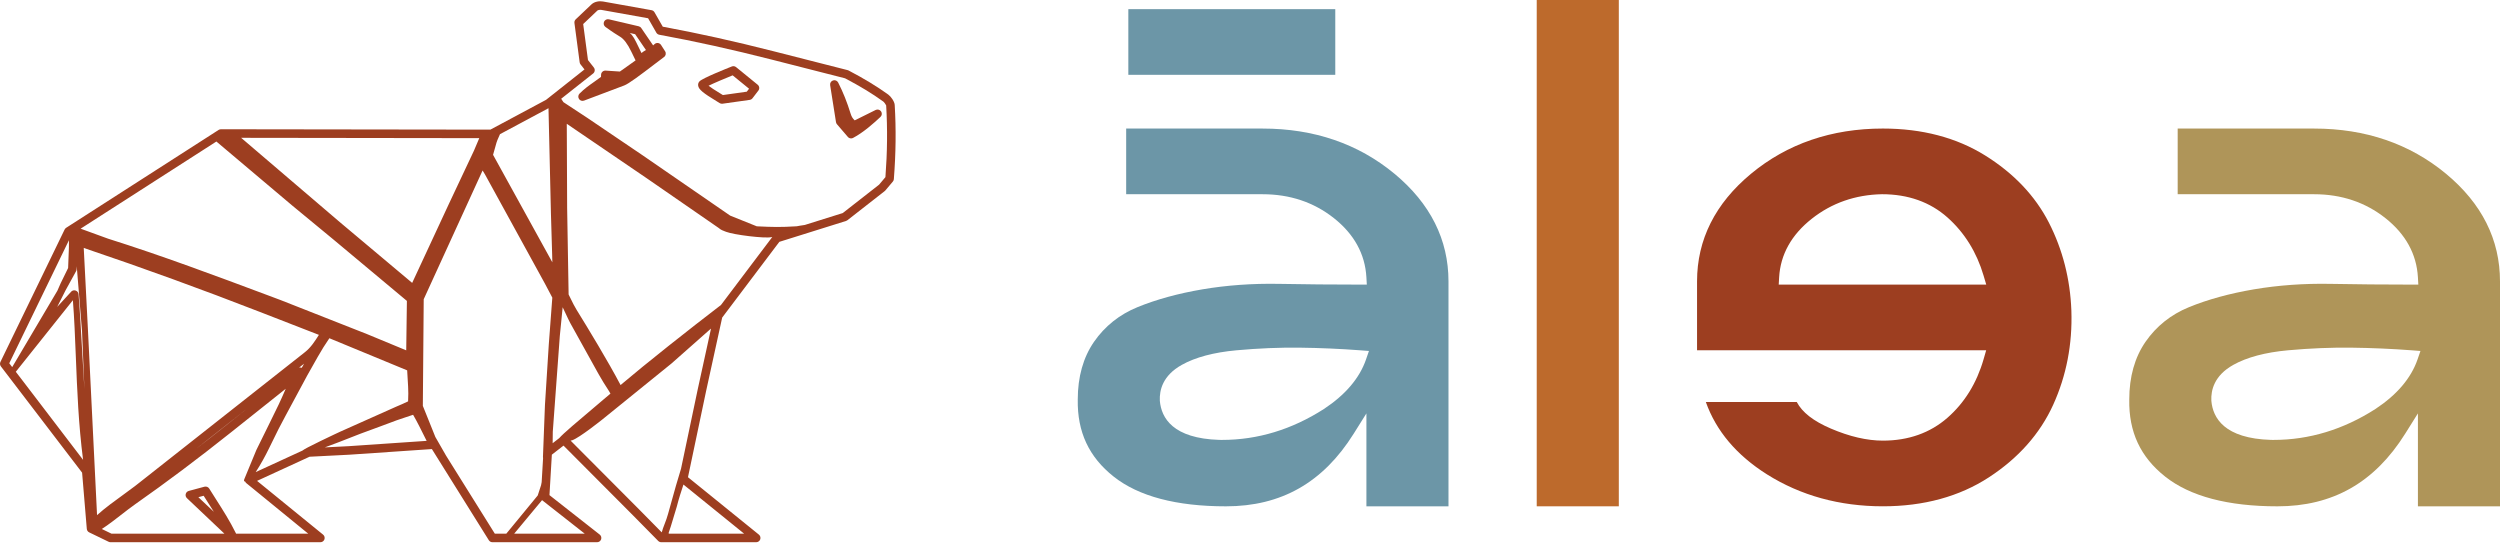
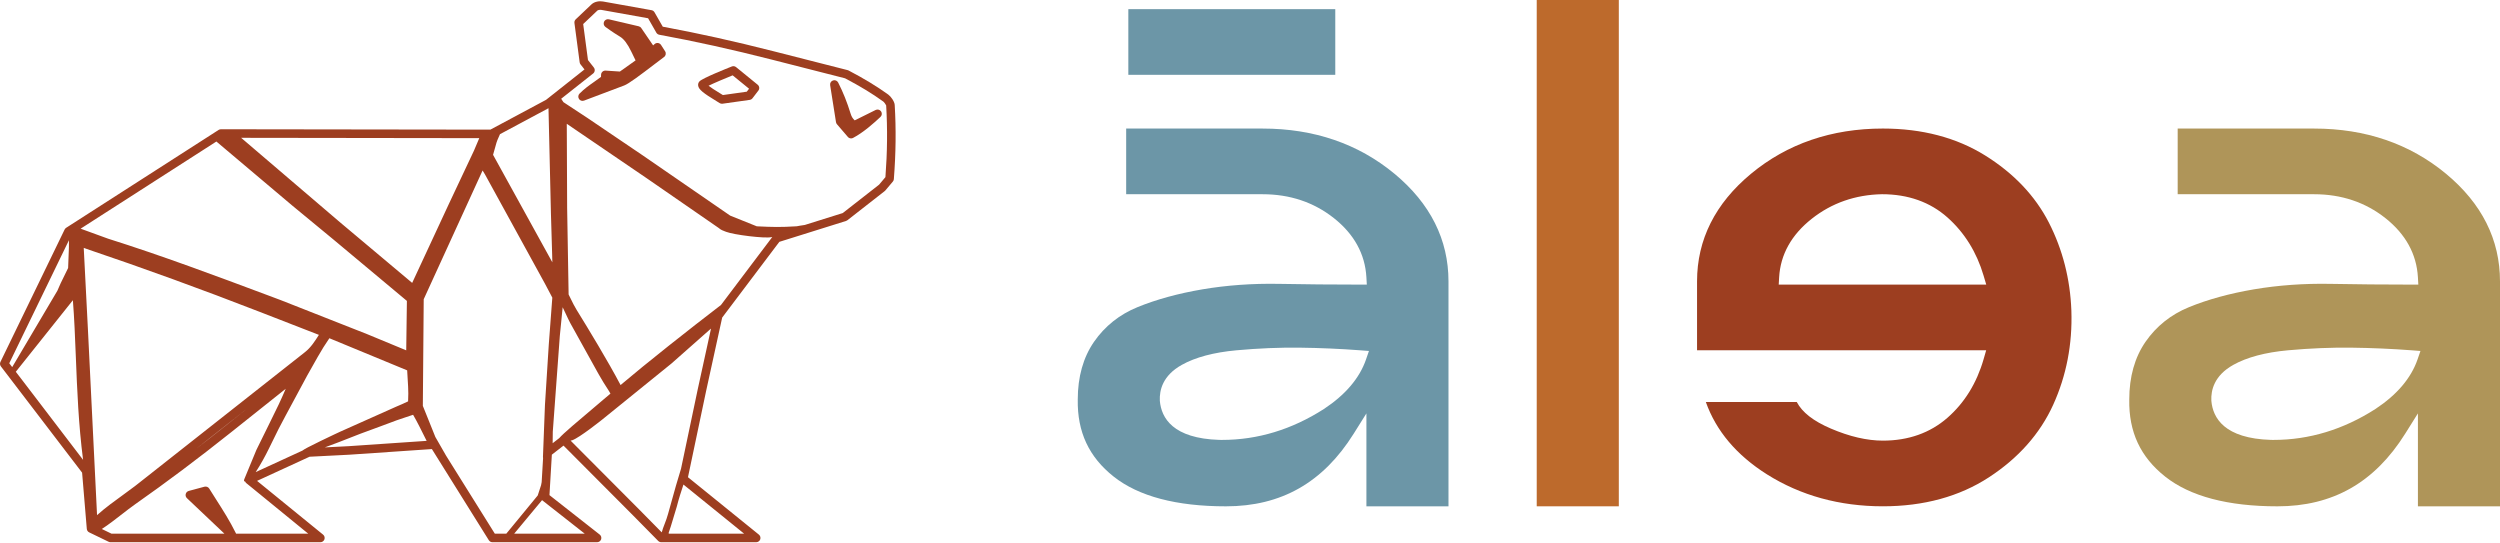
<svg xmlns="http://www.w3.org/2000/svg" id="Camada_1" data-name="Camada 1" viewBox="0 0 3448.89 748.01">
  <defs>
    <style>
      .cls-1 {
        fill: #af9559;
      }

      .cls-2 {
        fill: #9d3e20;
      }

      .cls-3 {
        fill: #6c96a7;
      }

      .cls-4 {
        fill: #bd6a2c;
      }
    </style>
  </defs>
  <g>
    <path class="cls-4" style="fill:#9d3e20" d="M1015.49,92.62c-1.65-1.36-3.91-1.71-5.89-.92-6.68,2.64-40.23,16.04-44.53,20.47-1.54,1.58-2.22,3.67-1.94,5.88.68,5.26,6.55,10.2,26.54,22.24,1.41.85,2.48,1.48,2.96,1.82.98.67,2.13,1.03,3.33,1.03.27,0,.55-.02.82-.06l37.47-5.28c1.54-.22,2.91-1.01,3.86-2.25l8.08-10.55c1.95-2.54,1.53-6.12-.95-8.14l-29.75-24.24ZM1033.37,122.38l-3.14,4.1-32.97,4.65-1.89-1.15c-9.75-5.87-15.04-9.48-17.88-11.7,7.58-3.72,22.81-10.16,33.23-14.34l22.65,18.45Z" />
-     <path class="cls-4" style="fill:#9d3e20" d="M1234.3,144.7c-.33-4.94-5.54-11.81-8.85-14.19-15.91-11.46-33.31-22.03-54.77-33.26-.4-.21-.83-.38-1.28-.49l-101.46-25.87c-54.84-13.98-105.1-25.13-153.62-34.07l-11.4-19.9c-.87-1.52-2.35-2.56-4.07-2.87l-67.04-11.99c-4.86-.86-11.62.03-15.8,3.97l-21.76,20.63c-1.37,1.3-2.04,3.18-1.79,5.05l7.21,54.25c.14,1.04.55,2.03,1.2,2.86l5.46,6.96-53.05,41.96-76.75,41.09-371.75-.52c-1.13,0-2.24.32-3.18.93l-210.33,135.02c-.91.58-1.65,1.41-2.12,2.39L.6,499.28c-.98,2.01-.74,4.37.62,6.16l112.05,146.61,6.47,77.58c.17,2.06,1.44,3.91,3.3,4.81l26.86,12.99c.79.39,1.68.59,2.57.59h289.54c2.5,0,4.73-1.58,5.56-3.93.83-2.36.08-4.99-1.86-6.54l-91.09-74.15,72.43-33.31,54.57-2.78,114.19-7.79,78.54,125.73c1.09,1.74,2.95,2.77,5,2.77h144.36c2.51,0,4.75-1.59,5.57-3.97.82-2.37.04-5.01-1.93-6.55l-69.33-54.45,3.29-55.82,16.09-12.48,95.74,96.11,34.9,35.4c1.1,1.12,2.63,1.76,4.2,1.76h130.99c2.49,0,4.72-1.58,5.55-3.93.83-2.34.09-4.97-1.85-6.54l-97.83-79.2,25.09-119.25,22.1-100.99,78.84-104.47,92.04-28.82c.68-.21,1.3-.54,1.86-.98l51.48-40.23c.33-.26.62-.54.87-.84l10.37-12.3c.8-.94,1.27-2.1,1.37-3.34,2.78-35.58,3.17-69.08,1.18-102.42ZM806.68,736.23h-97.35c.13-.15.26-.3.39-.45l38.09-45.83c.16.16.33.31.51.45l58.36,45.83ZM682.63,736.23l-67.34-107.78c-2.07-3.76-5.39-9.52-10.59-18.49-2.21-3.82-3.89-6.7-4.12-7.15l-17.25-42.89,1.21-147.12,81.23-177.62,3.27,5.4,82.71,150.69,10.2,19.32-4.88,64.85-5.27,83.21-2.77,71.95c-.04.46.03.88.19,1.24l-1.96,33.28-.85,4.32-4.57,14.06-43.38,52.75h-15.84ZM280.95,683.94c2.42,3.86,4.86,7.67,7.36,11.59,2.22,3.47,4.47,7,6.71,10.56l-2.19-2.08-19.19-18.11,7.31-1.96ZM282.1,671.43l-21.72,5.84c-2.05.56-3.65,2.19-4.17,4.25-.52,2.07.12,4.26,1.67,5.72l51.72,49h-155.77l-13.37-6.47c8.79-5.57,20.98-15.08,29.67-21.86,2.77-2.16,5.13-4,6.8-5.25,3.16-2.38,6.33-4.77,9.64-7.09,43.01-30.16,86.15-62.52,131.89-98.94l75.74-60.32c-8.17,18.86-9.74,22.05-23.8,50.51-4.24,8.59-9.61,19.48-16.71,33.91l-16.45,39.77c-.32.51-.49,1.04-.51,1.42l-.11,1.88,1.51.44c.37.89.95,1.68,1.72,2.31l81.55,66.58,3.87,3.11h-99.61c-.09-.27-.2-.54-.33-.8-8.42-16.98-17.49-31.19-27.11-46.26-3.18-4.99-6.39-10-9.58-15.16-1.37-2.2-3.98-3.23-6.53-2.58ZM340.46,564.04l-29.35,23.37c-14.27,11.36-28.28,22.33-42.12,32.96l71.46-56.32ZM419.47,501.77l-3.16,5.59c-.68-.26-1.39-.39-2.11-.39-.54,0-1.08.07-1.61.22l6.88-5.43ZM78.86,423.43l11.62-22.96,14.49-26.35c.43-.79.69-1.69.72-2.59l.18-4.23,7.28,89.61,3.3,80c-1.21-18.83-2.27-37.7-3.28-55.72-1.56-27.92-3.04-54.3-4.81-75.28-.2-2.33-1.75-4.32-3.96-5.08-.61-.21-1.25-.32-1.91-.32-1.65,0-3.23.7-4.34,1.91l-19.29,21.01ZM119.69,343.47c79.8,26.99,157.96,55.42,238.95,86.89l81.3,31.6c-5.7,9.04-11.21,17.52-19.12,23.75l-228.58,180.16-6.08,4.76c-3.77,2.95-8.81,6.59-14.64,10.81-12.34,8.93-26.83,19.41-37.64,29.22l-12.5-254.5-5.86-114.21c1.31.5,2.67.99,4.17,1.5ZM370.46,619.89c12.68-26.19,16.15-32.75,23.47-46.34l29.89-55.51,14.43-25.57c5.18-9.18,10.33-17.44,16.14-25.86l107.32,44.32,1.31,22.48c.36,6.12.35,12.6-.03,20.3-5.5,2.7-10.83,4.96-16.63,7.41l-76.95,34.37c-.88.38-13.95,6.47-27.07,12.86-15.97,7.79-22.58,11.26-25.16,13.29l-64.41,29.63c6.86-10.51,13.68-23.12,17.68-31.38ZM787.48,412.4c-.99-2.02-1.99-4.07-3.04-6.15l-2.03-119.09-.51-116.39,110.74,75.44,98.77,68.25c2.96,2.66,6.25,3.85,8.88,4.81l1.56.58c10.15,3.97,53.17,9.47,62.55,7.27l1-.16-70.78,93.79c-44.02,33.69-102.84,80.19-138.51,110.43-17.55-33.29-44.89-78.27-60.67-103.77-3.03-4.89-5.42-9.8-7.96-15.01ZM1099.74,312.02c-.44.09-.66.14-.92.17-23.1,1.37-31.66,1.1-54.78.02l-36.72-14.76-120.08-82.72-77.22-52.26-32.71-21.52c-.33-.33-1.26-1.81-1.87-2.79-.45-.72-.86-1.37-1.24-1.95l44.05-34.8c2.54-2.01,2.97-5.71.98-8.26l-8.09-10.32-6.6-49.68,19.58-18.56c.71-.67,3.2-1.35,5.62-.92l64.33,11.51,11.39,19.89c.87,1.51,2.35,2.55,4.05,2.86,49.12,8.98,99.98,20.23,155.51,34.39l100.79,25.71c20.66,10.84,37.43,21.03,52.74,32.07,1.33.96,3.75,4.57,3.98,5.38,1.91,32.2,1.58,64.55-1.03,98.88l-8.75,10.39-50.15,39.19-52.32,16.39c-6.96,1-9.35,1.49-10.55,1.74ZM760,293.14l1.75,58.97c.09,3.04.18,6.35.23,9.77l-81.77-148.29c4.71-17.64,5.36-19.07,7.42-23.63.57-1.26,1.24-2.75,2.12-4.85l66.92-35.83,3.34,143.85ZM655.06,205c-.64,1.52-1.07,2.55-1.15,2.73l-34.61,73.48-50.68,109.06-100-83.98-135.94-116.16,328.5.46c-1.31,2.98-3.22,7.5-6.12,14.41ZM460.02,330.47l101.31,84.64-.92,68.19-54.07-22.39-119.09-46.9-17.73-6.64c-71.8-26.87-146.05-54.64-220.55-78.15l-37.75-13.75,187.29-120.24,104.67,88.35,56.84,46.89ZM95.11,331.37c-.02,1.66-.02,3.47-.02,5.46,0,2.12,0,3.82-.03,4.64l-1.08,28.25-10.31,21.09s-1.17,2.66-2.34,5.3l-2.16,4.95-62.34,105.36-4.04-5.27,82.33-169.77ZM100.54,414.18c1.96,24.64,2.99,50.71,4.08,78.19,1.81,45.78,3.68,93,9.99,142.01l-83.18-108.95-9.63-12.54,78.74-98.72ZM448.06,617.21c11.43-4.14,21.68-8.13,21.9-8.22,19.05-7.62,35.93-14.03,53.11-20.16,4.04-1.44,8.22-3.02,12.46-4.63,7.62-2.89,15.5-5.87,23.07-8.22l11.29-3.76c5.48,9.35,11.51,21.55,16.41,31.47l.65,1.32c.62,1.26,1.14,2.32,1.64,3.18l-107.67,7.34-32.86,1.68ZM762.61,595.48l9.7-132.15,3.92-39.46c1.29,2.67,2.71,5.7,4.11,8.69,2.56,5.46,4.98,10.61,6.45,13.27l38.9,70.1c4.47,8.06,8.76,14.79,14.34,23.41.11.18.48.81.99,1.71.4.69.78,1.35,1.14,1.96l-9.64,8.15c-39.32,33.21-55.24,46.66-61.01,53.23l-9.1,7.06.19-15.97ZM789.38,607.37c10.19-3.49,41.77-28.83,42.07-29.08l94.93-76.86,53.59-47.38c.3-.22.61-.45.91-.69l-18.22,83.26-23.15,110.04c-1.8,6.38-4.1,14.13-7.05,23.54l-10.82,38.71c-1.22,4.73-3,9.35-4.71,13.83-1.56,4.05-3.06,7.98-4.02,11.69l-31.41-31.86-94.37-94.74c.72-.03,1.47-.18,2.25-.44ZM922.49,734.88c.67-1.92,1.57-4.63,2.86-8.48l8.34-27.55c2.66-10.62,6.15-21.23,8.95-29.75.07-.22.14-.43.21-.64l83.73,67.78h-104.04c0-.07,0-.14,0-.22l-.05-1.13Z" />
+     <path class="cls-4" style="fill:#9d3e20" d="M1234.3,144.7c-.33-4.94-5.54-11.81-8.85-14.19-15.91-11.46-33.31-22.03-54.77-33.26-.4-.21-.83-.38-1.28-.49l-101.46-25.87c-54.84-13.98-105.1-25.13-153.62-34.07l-11.4-19.9c-.87-1.52-2.35-2.56-4.07-2.87l-67.04-11.99c-4.86-.86-11.62.03-15.8,3.97l-21.76,20.63c-1.37,1.3-2.04,3.18-1.79,5.05l7.21,54.25c.14,1.04.55,2.03,1.2,2.86l5.46,6.96-53.05,41.96-76.75,41.09-371.75-.52c-1.13,0-2.24.32-3.18.93l-210.33,135.02c-.91.58-1.65,1.41-2.12,2.39L.6,499.28c-.98,2.01-.74,4.37.62,6.16l112.05,146.61,6.47,77.58c.17,2.06,1.44,3.91,3.3,4.81l26.86,12.99c.79.39,1.68.59,2.57.59h289.54c2.5,0,4.73-1.58,5.56-3.93.83-2.36.08-4.99-1.86-6.54l-91.09-74.15,72.43-33.31,54.57-2.78,114.19-7.79,78.54,125.73c1.09,1.74,2.95,2.77,5,2.77h144.36c2.51,0,4.75-1.59,5.57-3.97.82-2.37.04-5.01-1.93-6.55l-69.33-54.45,3.29-55.82,16.09-12.48,95.74,96.11,34.9,35.4c1.1,1.12,2.63,1.76,4.2,1.76h130.99c2.49,0,4.72-1.58,5.55-3.93.83-2.34.09-4.97-1.85-6.54l-97.83-79.2,25.09-119.25,22.1-100.99,78.84-104.47,92.04-28.82c.68-.21,1.3-.54,1.86-.98l51.48-40.23c.33-.26.62-.54.87-.84l10.37-12.3c.8-.94,1.27-2.1,1.37-3.34,2.78-35.58,3.17-69.08,1.18-102.42ZM806.68,736.23h-97.35c.13-.15.26-.3.39-.45l38.09-45.83c.16.16.33.31.51.45l58.36,45.83ZM682.63,736.23l-67.34-107.78c-2.07-3.76-5.39-9.52-10.59-18.49-2.21-3.82-3.89-6.7-4.12-7.15l-17.25-42.89,1.21-147.12,81.23-177.62,3.27,5.4,82.71,150.69,10.2,19.32-4.88,64.85-5.27,83.21-2.77,71.95c-.04.46.03.88.19,1.24l-1.96,33.28-.85,4.32-4.57,14.06-43.38,52.75h-15.84ZM282.1,671.43l-21.72,5.84c-2.05.56-3.65,2.19-4.17,4.25-.52,2.07.12,4.26,1.67,5.72l51.72,49h-155.77l-13.37-6.47c8.79-5.57,20.98-15.08,29.67-21.86,2.77-2.16,5.13-4,6.8-5.25,3.16-2.38,6.33-4.77,9.64-7.09,43.01-30.16,86.15-62.52,131.89-98.94l75.74-60.32c-8.17,18.86-9.74,22.05-23.8,50.51-4.24,8.59-9.61,19.48-16.71,33.91l-16.45,39.77c-.32.51-.49,1.04-.51,1.42l-.11,1.88,1.51.44c.37.89.95,1.68,1.72,2.31l81.55,66.58,3.87,3.11h-99.61c-.09-.27-.2-.54-.33-.8-8.42-16.98-17.49-31.19-27.11-46.26-3.18-4.99-6.39-10-9.58-15.16-1.37-2.2-3.98-3.23-6.53-2.58ZM340.46,564.04l-29.35,23.37c-14.27,11.36-28.28,22.33-42.12,32.96l71.46-56.32ZM119.69,343.47c79.8,26.99,157.96,55.42,238.95,86.89l81.3,31.6c-5.7,9.04-11.21,17.52-19.12,23.75l-228.58,180.16-6.08,4.76c-3.77,2.95-8.81,6.59-14.64,10.81-12.34,8.93-26.83,19.41-37.64,29.22l-12.5-254.5-5.86-114.21c1.31.5,2.67.99,4.17,1.5ZM370.46,619.89c12.68-26.19,16.15-32.75,23.47-46.34l29.89-55.51,14.43-25.57c5.18-9.18,10.33-17.44,16.14-25.86l107.32,44.32,1.31,22.48c.36,6.12.35,12.6-.03,20.3-5.5,2.7-10.83,4.96-16.63,7.41l-76.95,34.37c-.88.38-13.95,6.47-27.07,12.86-15.97,7.79-22.58,11.26-25.16,13.29l-64.41,29.63c6.86-10.51,13.68-23.12,17.68-31.38ZM787.48,412.4c-.99-2.02-1.99-4.07-3.04-6.15l-2.03-119.09-.51-116.39,110.74,75.44,98.77,68.25c2.96,2.66,6.25,3.85,8.88,4.81l1.56.58c10.15,3.97,53.17,9.47,62.55,7.27l1-.16-70.78,93.79c-44.02,33.69-102.84,80.19-138.51,110.43-17.55-33.29-44.89-78.27-60.67-103.77-3.03-4.89-5.42-9.8-7.96-15.01ZM1099.74,312.02c-.44.09-.66.14-.92.17-23.1,1.37-31.66,1.1-54.78.02l-36.72-14.76-120.08-82.72-77.22-52.26-32.71-21.52c-.33-.33-1.26-1.81-1.87-2.79-.45-.72-.86-1.37-1.24-1.95l44.05-34.8c2.54-2.01,2.97-5.71.98-8.26l-8.09-10.32-6.6-49.68,19.58-18.56c.71-.67,3.2-1.35,5.62-.92l64.33,11.51,11.39,19.89c.87,1.51,2.35,2.55,4.05,2.86,49.12,8.98,99.98,20.23,155.51,34.39l100.79,25.71c20.66,10.84,37.43,21.03,52.74,32.07,1.33.96,3.75,4.57,3.98,5.38,1.91,32.2,1.58,64.55-1.03,98.88l-8.75,10.39-50.15,39.19-52.32,16.39c-6.96,1-9.35,1.49-10.55,1.74ZM760,293.14l1.75,58.97c.09,3.04.18,6.35.23,9.77l-81.77-148.29c4.71-17.64,5.36-19.07,7.42-23.63.57-1.26,1.24-2.75,2.12-4.85l66.92-35.83,3.34,143.85ZM655.06,205c-.64,1.52-1.07,2.55-1.15,2.73l-34.61,73.48-50.68,109.06-100-83.98-135.94-116.16,328.5.46c-1.31,2.98-3.22,7.5-6.12,14.41ZM460.02,330.47l101.31,84.64-.92,68.19-54.07-22.39-119.09-46.9-17.73-6.64c-71.8-26.87-146.05-54.64-220.55-78.15l-37.75-13.75,187.29-120.24,104.67,88.35,56.84,46.89ZM95.11,331.37c-.02,1.66-.02,3.47-.02,5.46,0,2.12,0,3.82-.03,4.64l-1.08,28.25-10.31,21.09s-1.17,2.66-2.34,5.3l-2.16,4.95-62.34,105.36-4.04-5.27,82.33-169.77ZM100.54,414.18c1.96,24.64,2.99,50.71,4.08,78.19,1.81,45.78,3.68,93,9.99,142.01l-83.18-108.95-9.63-12.54,78.74-98.72ZM448.06,617.21c11.43-4.14,21.68-8.13,21.9-8.22,19.05-7.62,35.93-14.03,53.11-20.16,4.04-1.44,8.22-3.02,12.46-4.63,7.62-2.89,15.5-5.87,23.07-8.22l11.29-3.76c5.48,9.35,11.51,21.55,16.41,31.47l.65,1.32c.62,1.26,1.14,2.32,1.64,3.18l-107.67,7.34-32.86,1.68ZM762.61,595.48l9.7-132.15,3.92-39.46c1.29,2.67,2.71,5.7,4.11,8.69,2.56,5.46,4.98,10.61,6.45,13.27l38.9,70.1c4.47,8.06,8.76,14.79,14.34,23.41.11.18.48.81.99,1.71.4.69.78,1.35,1.14,1.96l-9.64,8.15c-39.32,33.21-55.24,46.66-61.01,53.23l-9.1,7.06.19-15.97ZM789.38,607.37c10.19-3.49,41.77-28.83,42.07-29.08l94.93-76.86,53.59-47.38c.3-.22.61-.45.91-.69l-18.22,83.26-23.15,110.04c-1.8,6.38-4.1,14.13-7.05,23.54l-10.82,38.71c-1.22,4.73-3,9.35-4.71,13.83-1.56,4.05-3.06,7.98-4.02,11.69l-31.41-31.86-94.37-94.74c.72-.03,1.47-.18,2.25-.44ZM922.49,734.88c.67-1.92,1.57-4.63,2.86-8.48l8.34-27.55c2.66-10.62,6.15-21.23,8.95-29.75.07-.22.14-.43.21-.64l83.73,67.78h-104.04c0-.07,0-.14,0-.22l-.05-1.13Z" />
    <path class="cls-4" style="fill:#9d3e20" d="M1174.12,190.94c.96,0,1.88-.23,2.72-.67,14.25-7.42,29.83-21.36,37.84-29.01,2.13-2.02,2.45-5.24.76-7.65-1.66-2.37-4.87-3.18-7.44-1.89l-28.9,14.34c-2.71-2.46-4.37-5.21-5.59-9.17-4.95-16.05-10.42-29.71-17.21-43.01-1.33-2.6-4.3-3.82-7.07-2.92-2.77.89-4.46,3.64-4,6.52l8.06,51.02c.17,1.07.64,2.07,1.35,2.9l15,17.47c1.12,1.31,2.75,2.06,4.47,2.06Z" />
-     <path class="cls-4" style="fill:#9d3e20" d="M911.92,61.99c-.94-1.46-2.47-2.42-4.24-2.66-1.73-.2-3.43.36-4.7,1.51l-1.96,1.79-16.38-23.96c-.83-1.22-2.08-2.08-3.52-2.42l-41.08-9.6c-2.71-.65-5.54.73-6.7,3.28-1.16,2.54-.37,5.57,1.89,7.22,9.85,7.18,16.16,11.03,20.33,13.57q7.73,4.72,15.24,20.27c1.63,3.39,3.59,7.45,6.01,12.35l-21.64,15.36-19.69-1.3c-1.63-.08-3.17.45-4.34,1.51-1.18,1.07-1.88,2.59-1.93,4.18l-.09,3c-3.09,2.38-6.26,4.6-9.46,6.84-6.72,4.71-13.67,9.59-20.17,16.21-1.95,1.99-2.25,5-.74,7.34,1.09,1.68,2.94,2.68,4.94,2.68.71,0,1.41-.13,2.08-.38l55.39-20.89c6.34-2.39,22.08-14.24,42.01-29.47l.66-.5c5.06-3.87,9.41-7.2,12.22-9.23,2.53-1.83,3.19-5.32,1.5-7.95l-5.63-8.77ZM891.12,69.01c-2.21,1.19-4.28,2.57-6.19,4.14-1.28-2.62-2.42-4.99-3.53-7.28-6.03-12.5-8.05-16.66-12.6-20.41l7.41,1.73,14.9,21.81Z" />
+     <path class="cls-4" style="fill:#9d3e20" d="M911.92,61.99c-.94-1.46-2.47-2.42-4.24-2.66-1.73-.2-3.43.36-4.7,1.51l-1.96,1.79-16.38-23.96c-.83-1.22-2.08-2.08-3.52-2.42l-41.08-9.6c-2.71-.65-5.54.73-6.7,3.28-1.16,2.54-.37,5.57,1.89,7.22,9.85,7.18,16.16,11.03,20.33,13.57q7.73,4.72,15.24,20.27c1.63,3.39,3.59,7.45,6.01,12.35l-21.64,15.36-19.69-1.3c-1.63-.08-3.17.45-4.34,1.51-1.18,1.07-1.88,2.59-1.93,4.18l-.09,3c-3.09,2.38-6.26,4.6-9.46,6.84-6.72,4.71-13.67,9.59-20.17,16.21-1.95,1.99-2.25,5-.74,7.34,1.09,1.68,2.94,2.68,4.94,2.68.71,0,1.41-.13,2.08-.38l55.39-20.89c6.34-2.39,22.08-14.24,42.01-29.47l.66-.5c5.06-3.87,9.41-7.2,12.22-9.23,2.53-1.83,3.19-5.32,1.5-7.95l-5.63-8.77Z" />
  </g>
  <path class="cls-3" d="M1998.27,698.48v-310.28c0-57.56-25.05-107.51-74.46-148.46-49.94-41.4-111.14-62.38-181.88-62.38h-188.32v90.59h188.32c37.48,0,70.47,11.04,98.05,32.8,28.08,22.16,43.23,49.68,45.05,81.79l.57,10.09h-10.1c-37.32,0-74.83-.35-111.48-1.03-36.33-.65-71.73,1.88-105.2,7.56-33.36,5.67-63.47,13.92-89.5,24.54-24.91,10.17-45.13,26.27-60.07,47.85-14.87,21.51-22.42,48.31-22.42,79.65-.79,44.59,15.42,79.31,49.55,106.3,34.37,27.21,86.47,41,154.85,41,76.32,0,133.95-32.74,176.18-100.08l17.63-28.12v128.2h113.23ZM1884.51,495.87c-8.91,25.83-28.49,48.85-58.19,68.41-44.13,28.3-91.29,42.6-140.31,42.6-1.2,0-2.39,0-3.59-.02-64.41-1.9-80.31-30.32-82.34-53.83l-.02-.35c-.7-14.39,3.98-34.62,30.23-49.29,18.82-10.52,44.23-17.29,75.52-20.14,30.29-2.75,59.76-3.98,87.55-3.63,27.86.36,55.73,1.58,82.84,3.62l12.34.93-4.04,11.7Z" />
  <rect class="cls-3" x="1556.6" y="12.63" width="285.49" height="90.59" />
  <rect class="cls-4" x="2120" width="113.24" height="698.48" />
  <path class="cls-2" d="M2437.51,654.33c46.45,29.29,100.28,44.14,160,44.14,56.38,0,105.6-13.45,146.28-39.97,40.72-26.54,70.55-60.18,88.66-100,18.27-40.13,26.72-83.86,25.12-129.99-1.58-43.47-12.05-84.37-31.11-121.56-18.91-36.88-48.53-68.05-88.06-92.61-39.49-24.55-86.89-37-140.89-37-70.75,0-131.94,20.99-181.88,62.38-49.41,40.96-74.46,90.9-74.46,148.46v95.02s398.88,0,398.88,0l-3.51,12.19c-9.53,33.07-26.31,60.29-49.88,80.91-23.95,20.96-53.94,31.58-89.14,31.58-21.84,0-45.99-5.61-71.77-16.66-24.06-10.29-39.53-22.33-47.01-36.64h-125.44c14.17,39.9,42.45,73.42,84.22,99.75ZM2740.13,392.61h-286.29s.58-10.1.58-10.1c1.82-31.42,16.97-58.59,45.04-80.75,27.51-21.71,60.02-33.09,96.81-33.83,36.05,0,66.48,10.81,90.44,32.14,23.52,20.96,40.28,47.97,49.8,80.29l3.61,12.24Z" />
  <path class="cls-1" d="M3448.89,698.48v-310.28c0-57.56-25.05-107.52-74.45-148.46-49.95-41.4-111.14-62.38-181.89-62.38h-188.32v90.59h188.32c37.47,0,70.46,11.04,98.05,32.8,28.07,22.17,43.23,49.68,45.05,81.79l.57,10.09h-10.11c-37.32,0-74.83-.35-111.48-1.03-36.36-.65-71.73,1.88-105.2,7.56-33.36,5.67-63.47,13.92-89.5,24.54-24.91,10.17-45.13,26.27-60.07,47.85-14.87,21.51-22.42,48.31-22.42,79.65-.79,44.59,15.42,79.31,49.55,106.3,34.37,27.21,86.47,41,154.85,41,76.32,0,133.95-32.74,176.18-100.08l17.63-28.12v128.2h113.23ZM3335.13,495.87c-8.91,25.83-28.49,48.85-58.19,68.41-44.13,28.3-91.29,42.6-140.31,42.6-1.2,0-2.39,0-3.59-.02-64.41-1.9-80.31-30.32-82.34-53.83l-.02-.35c-.7-14.39,3.98-34.62,30.23-49.29,18.82-10.52,44.23-17.29,75.52-20.14,30.29-2.75,59.77-3.98,87.55-3.63,27.86.36,55.73,1.58,82.84,3.62l12.34.93-4.03,11.7Z" />
</svg>
